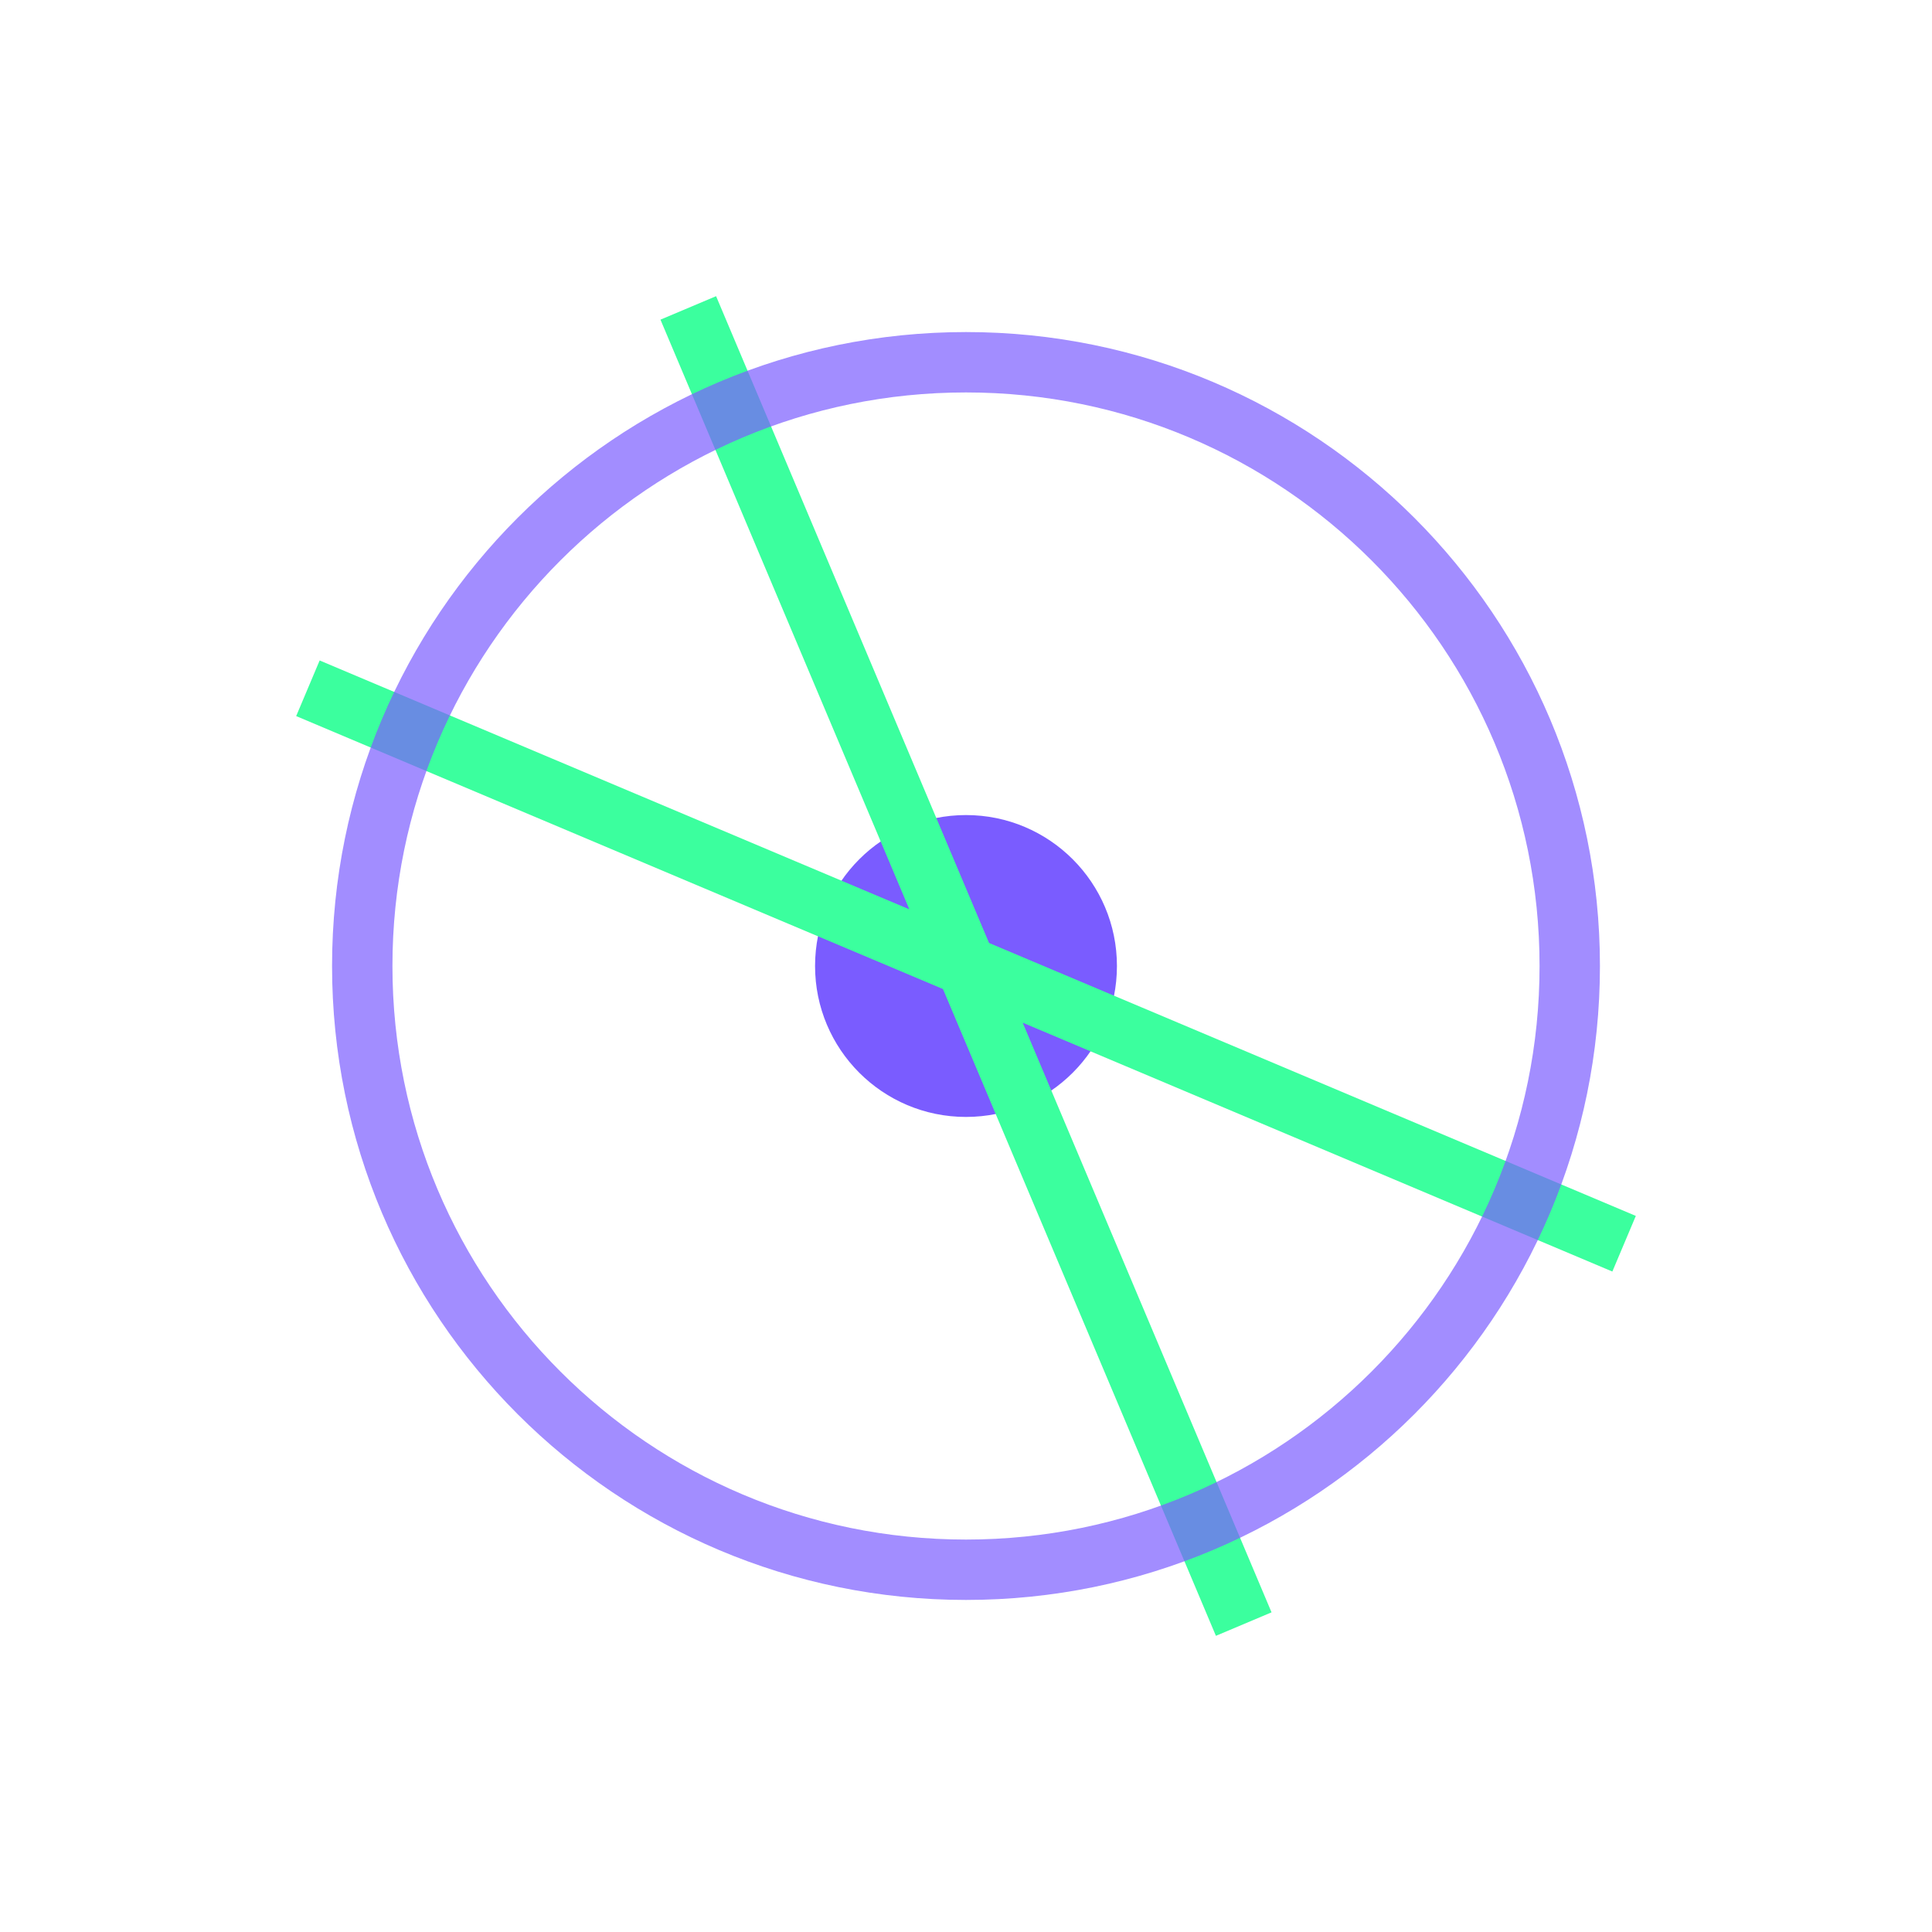
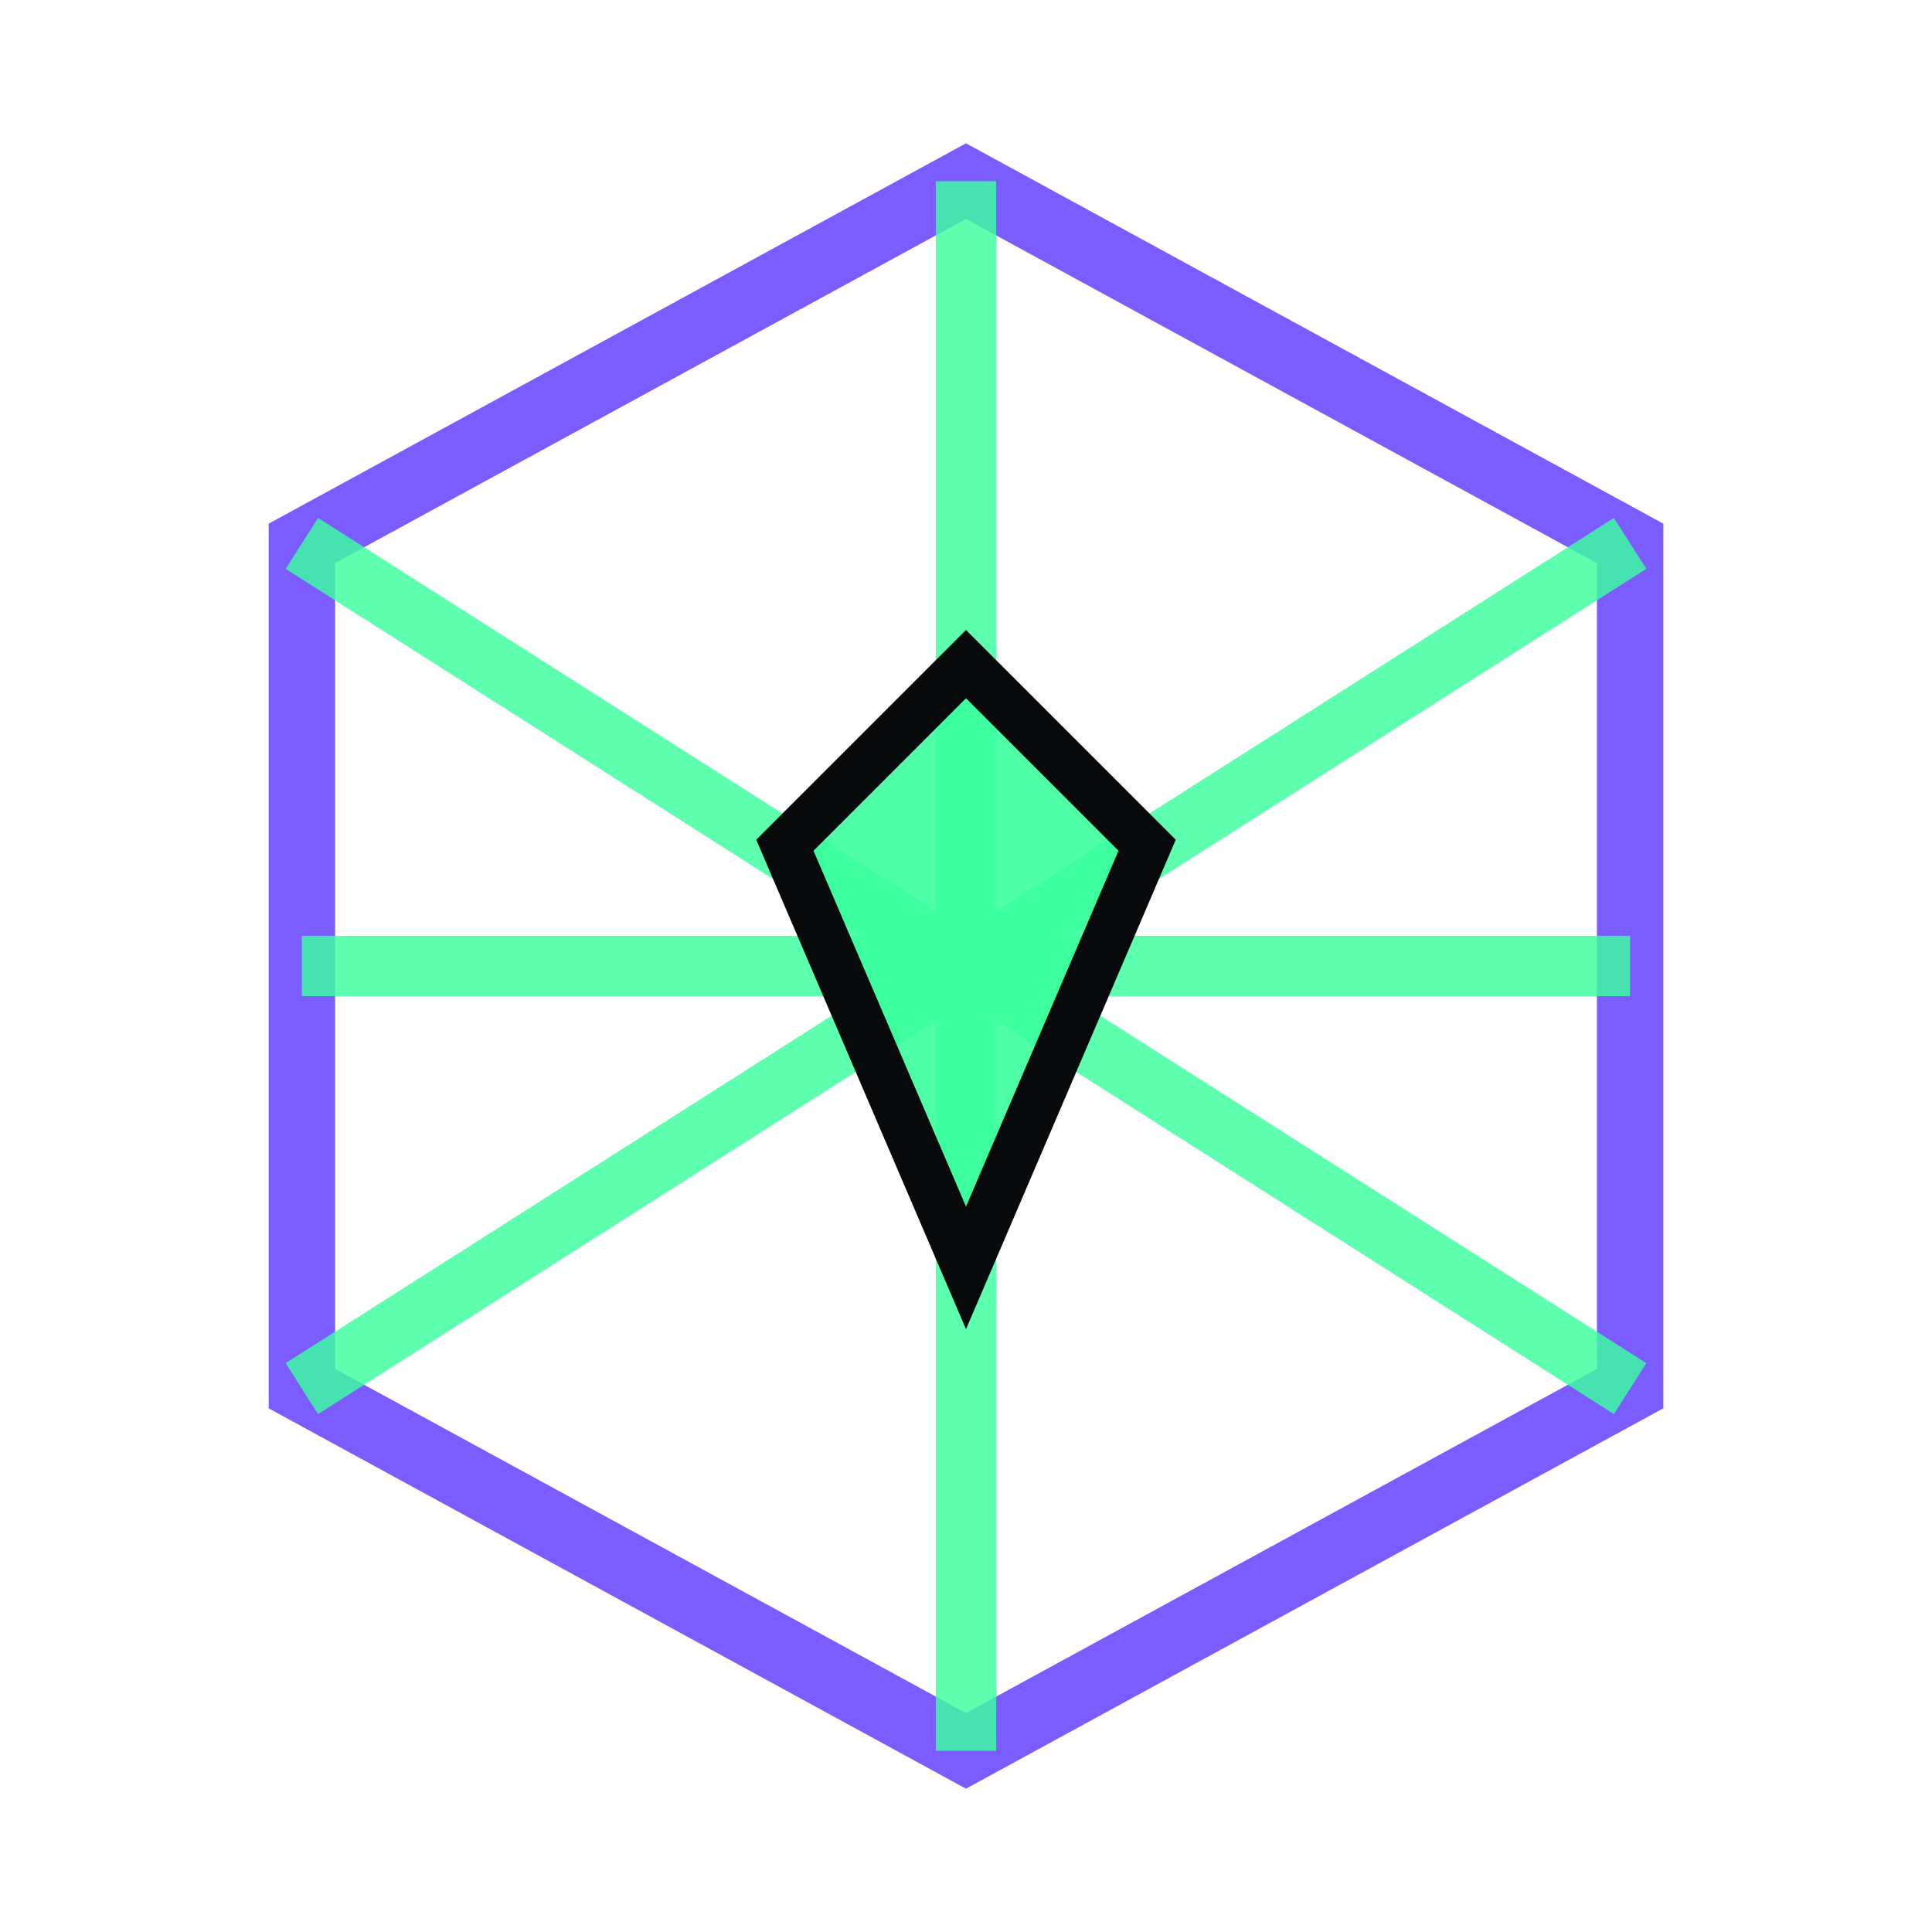
- <svg xmlns="http://www.w3.org/2000/svg" width="32" height="32">
-   <circle cx="16" cy="16" r="2.5" fill="#7a5cff" />
-   <path d="M11.4 5.1 20.6 26.9M5.1 11.4 26.9 20.6" stroke="#3bff9e" stroke-width="1" />
-   <circle cx="16" cy="16" r="10" fill="none" stroke="#7a5cff" stroke-width="1" opacity=".7" />
+ <svg xmlns="http://www.w3.org/2000/svg" width="32" height="32" viewBox="0 0 32 32">
+   <path d="M16 3 27 9v14l-11 6L5 23V9Z" fill="none" stroke="#7a5cff" stroke-width="1.1" />
+   <path d="M16 3v26M5 9l22 14M27 9 5 23M5 16h22" fill="none" stroke="#3bff9e" stroke-width="1" opacity=".82" />
+   <path d="m16 11 3 3-3 7-3-7Z" fill="#3bff9e" fill-opacity=".9" stroke="#08090b" stroke-width=".8" />
</svg>
